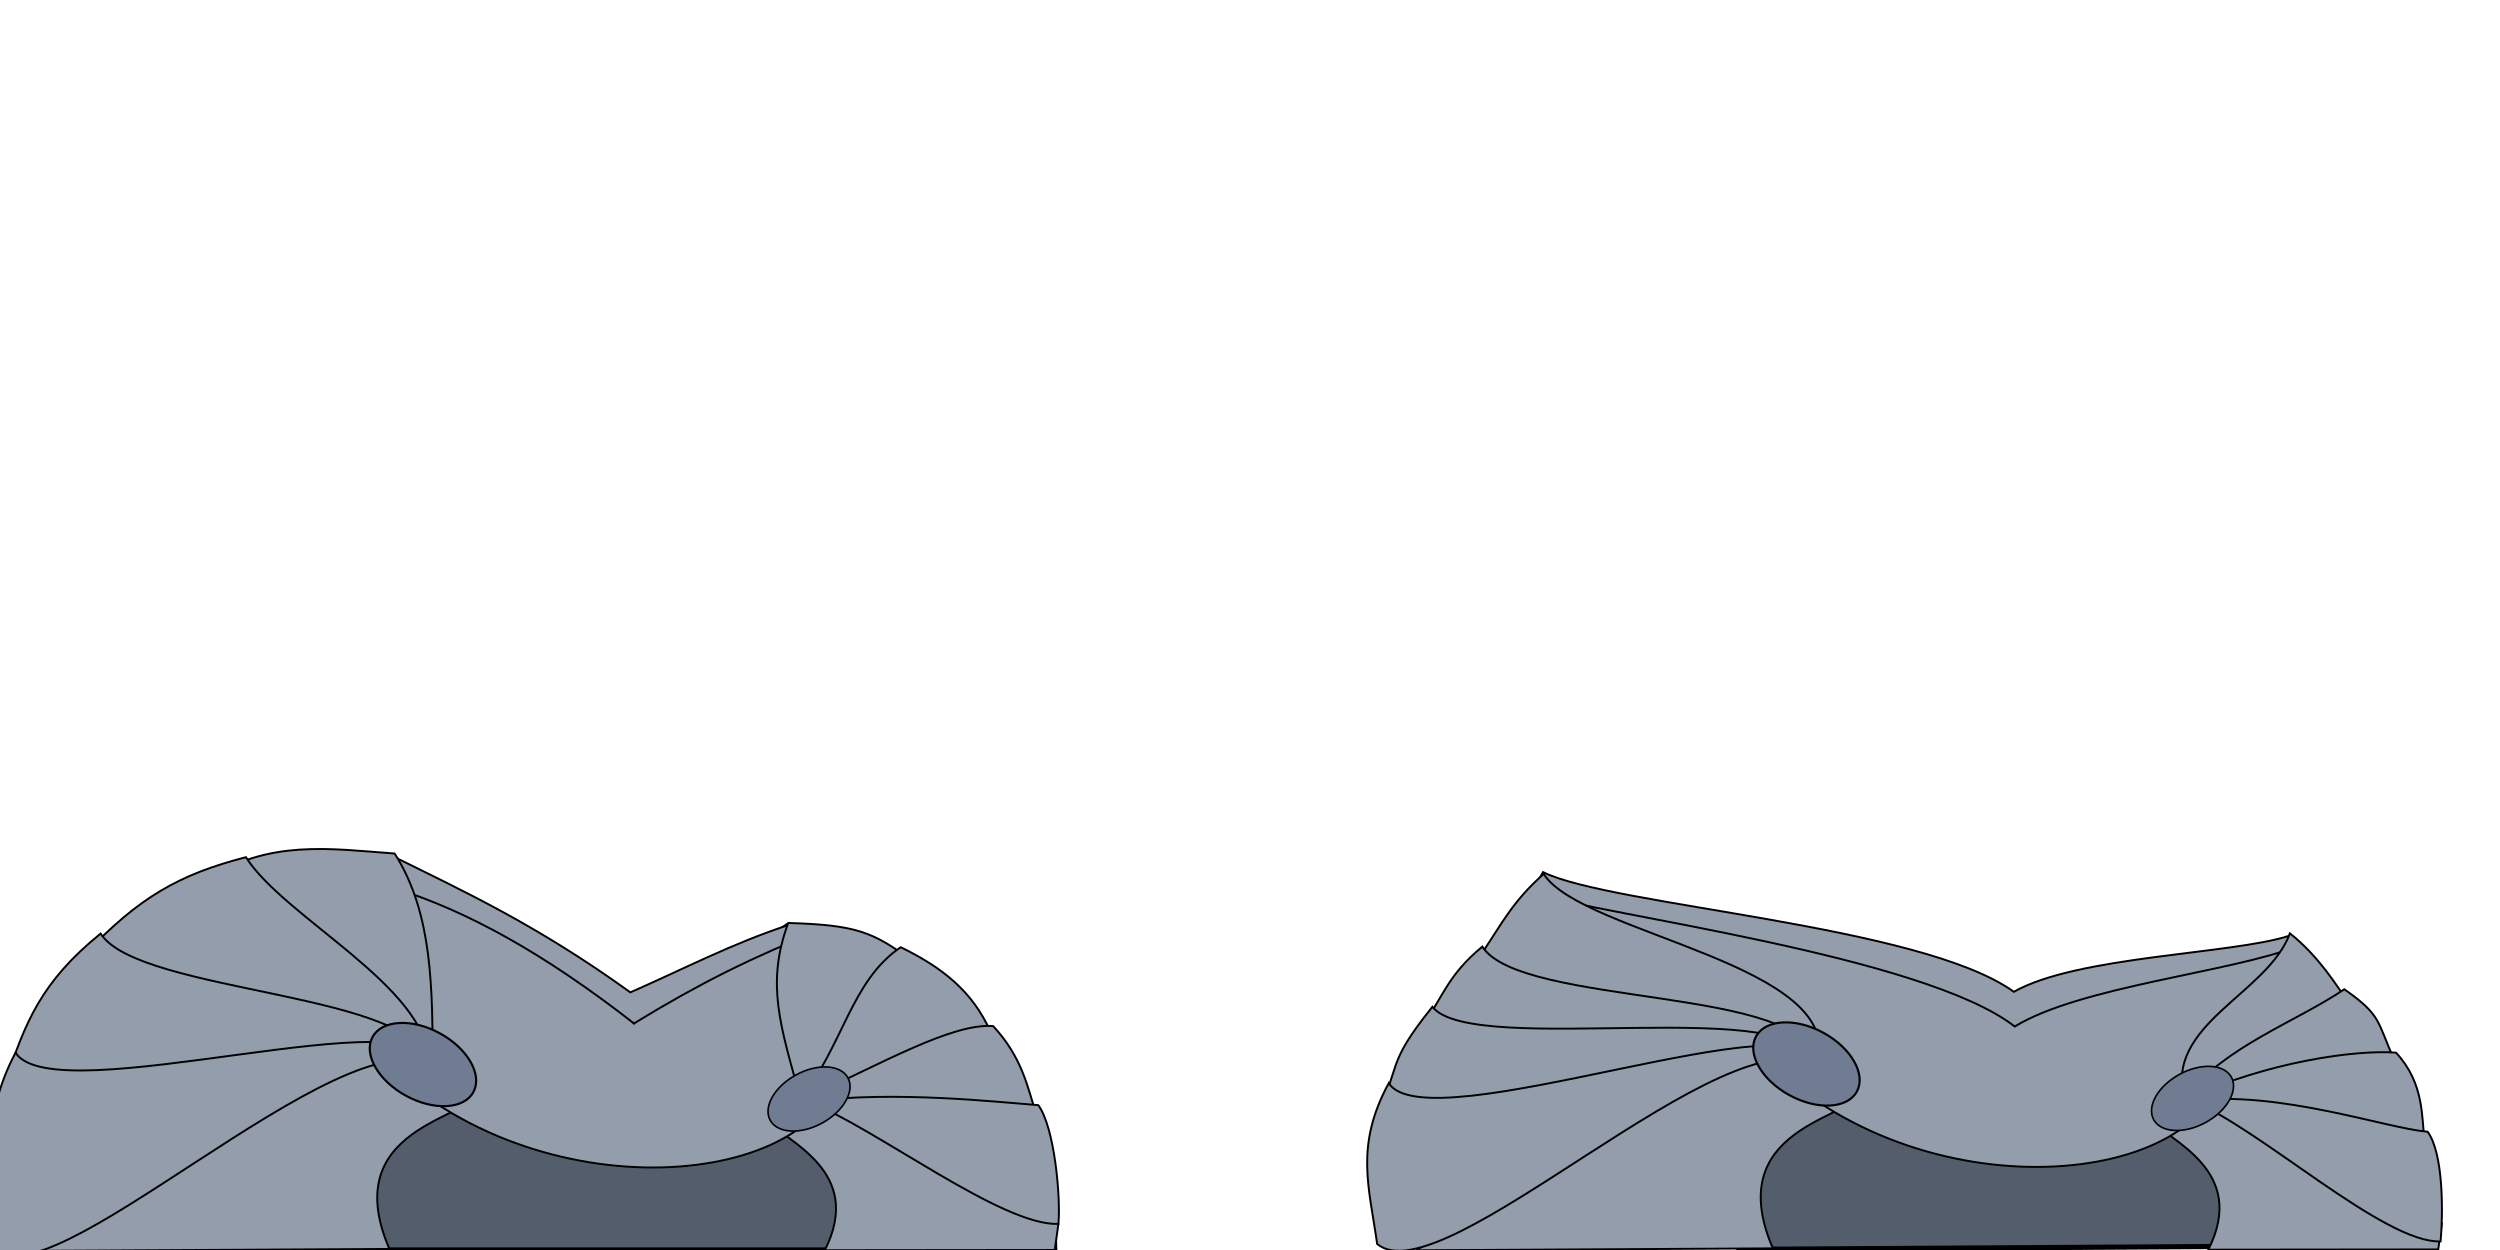
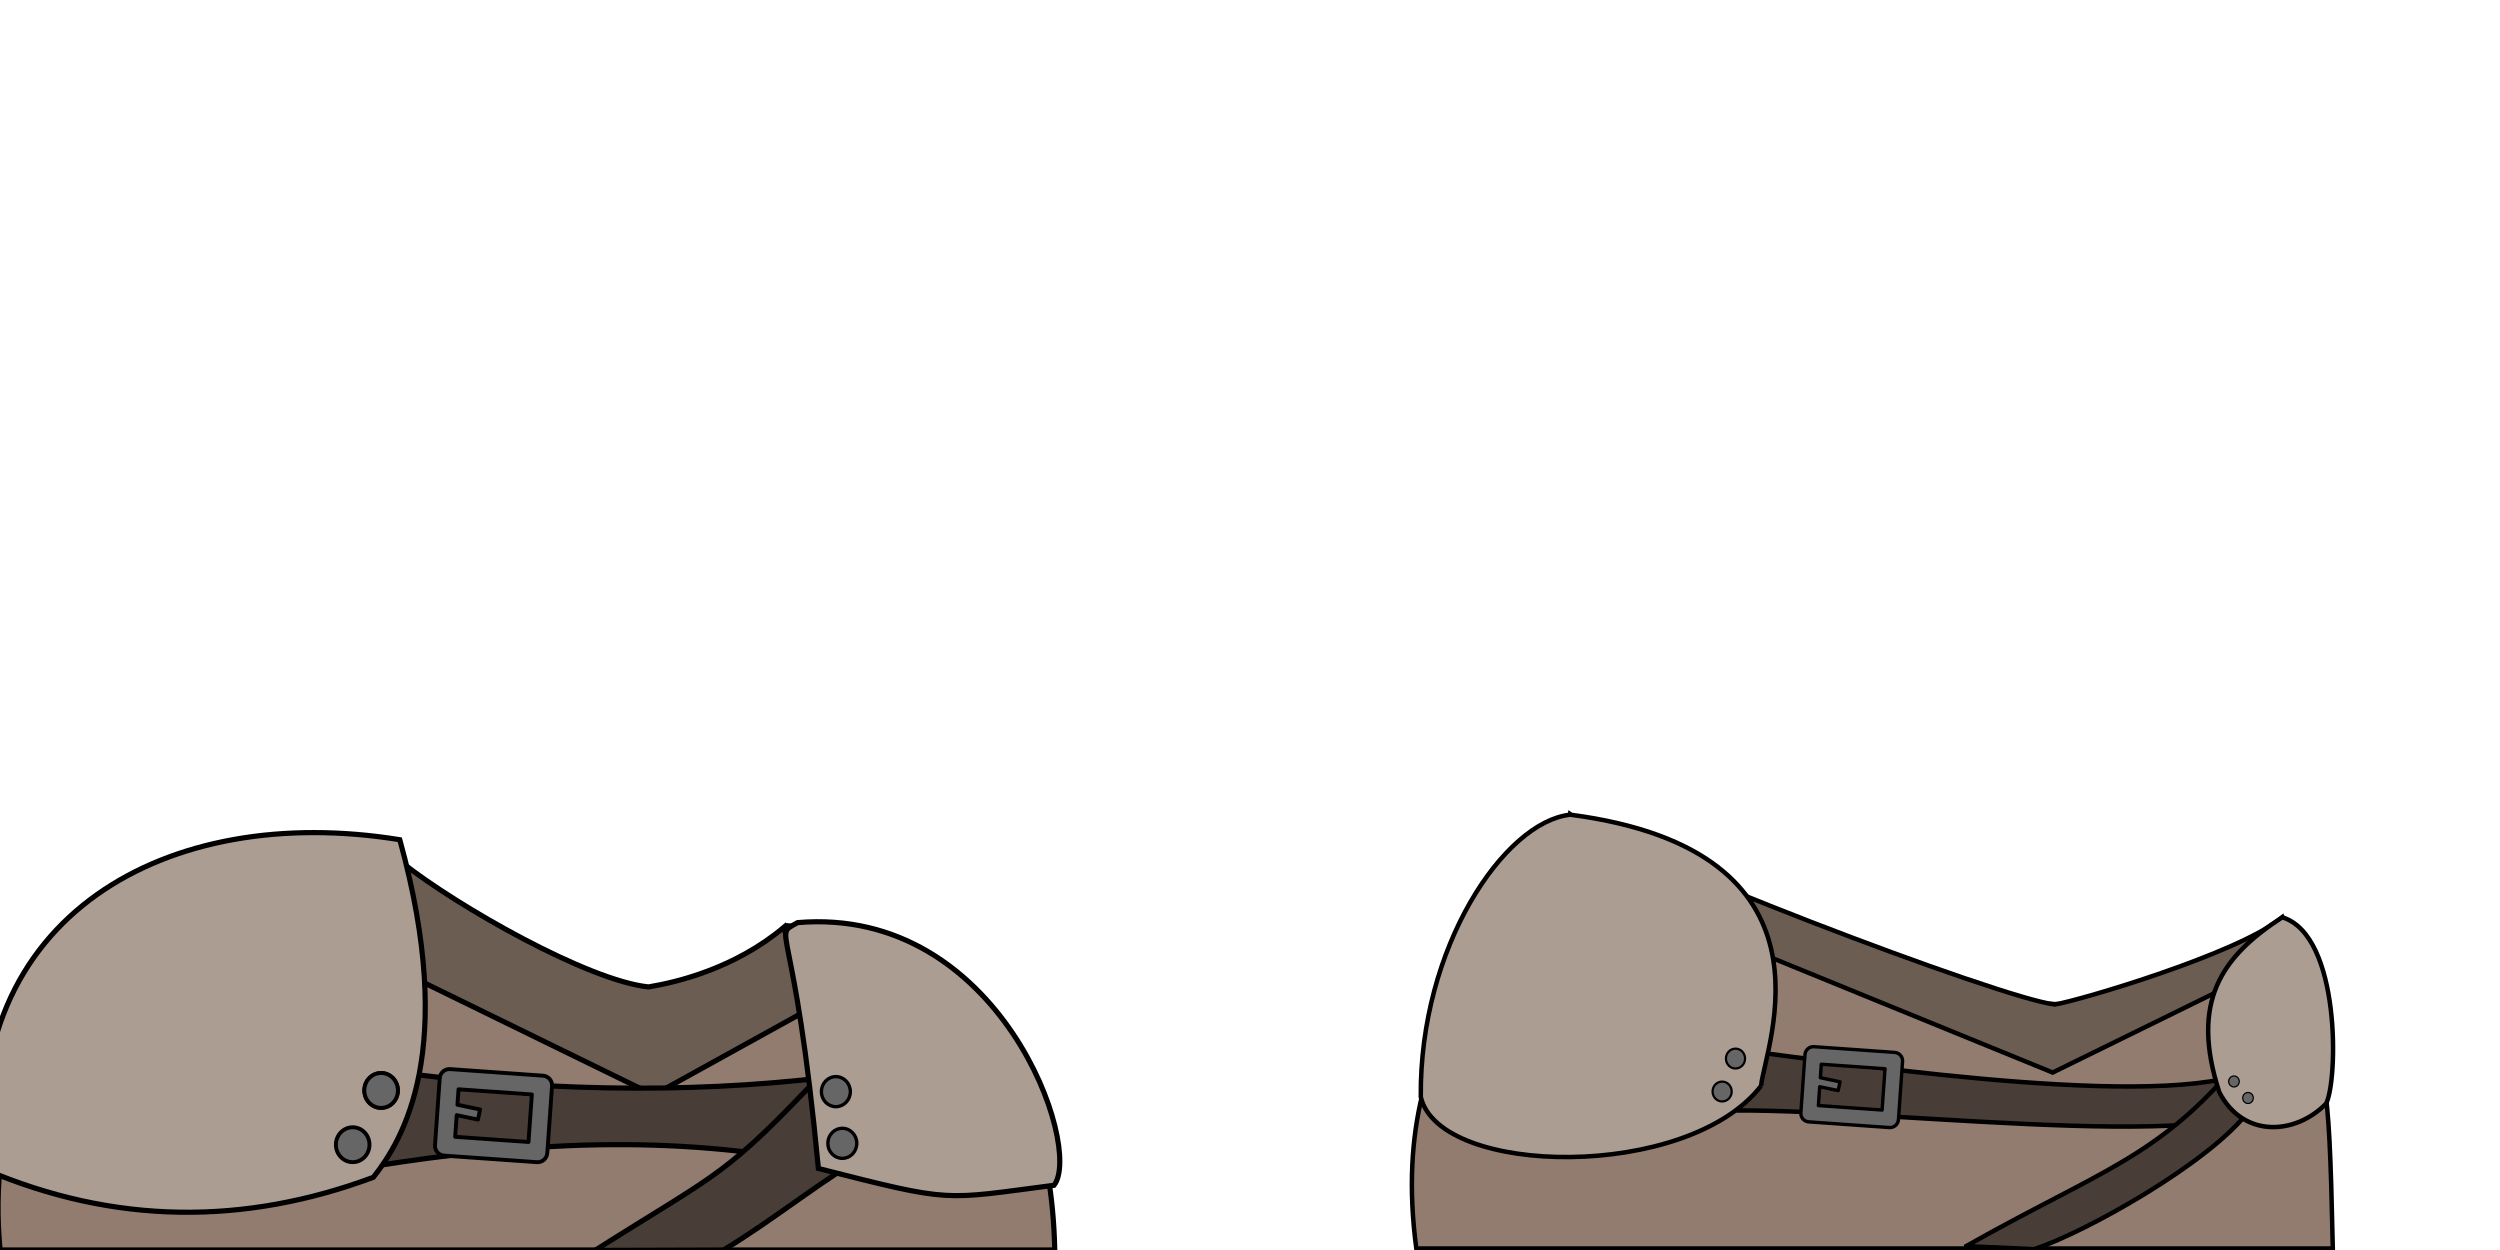
- <svg xmlns="http://www.w3.org/2000/svg" width="128mm" height="64mm" viewBox="0 0 128 64" version="1.1" id="svg8">
+ <svg xmlns="http://www.w3.org/2000/svg" xmlns:xlink="http://www.w3.org/1999/xlink" width="128mm" height="64mm" viewBox="0 0 128 64" version="1.1" id="svg8">
  <defs id="defs2" />
  <g id="layer7">
-     <path style="display:inline;fill:#535d6c;fill-opacity:1;stroke:#000000;stroke-width:0.265;stroke-miterlimit:4;stroke-dasharray:none;stroke-opacity:1" d="M 54.004,64 H 0.004 C -1.236,50.96 8.759,42.531 20.633,44.467 c 4.52,2.719 7.671,5.198 11.449,6.645 3.09,-0.839 5.137,-1.454 8.227,-3.716 C 47.387,48.076 53.759,52.653 54.004,64 Z" id="path906-3" />
-     <path style="fill:#939dac;fill-rule:evenodd;stroke:#000000;stroke-width:0.1;stroke-linecap:butt;stroke-linejoin:miter;stroke-miterlimit:4;stroke-dasharray:none;stroke-opacity:1" d="M 24.326,55.721 17.876,53.623 1.68,64.046 19.936,63.946 c -2.862,-6.646 5.136,-6.699 4.39,-8.225 z" id="path877-3-6-7-7" />
-     <path style="fill:#939dac;fill-rule:evenodd;stroke:#000000;stroke-width:0.1;stroke-linecap:butt;stroke-linejoin:miter;stroke-miterlimit:4;stroke-dasharray:none;stroke-opacity:1" d="M 41.114,55.311 54.19,62.664 54.004,64 42.231,64.013 c 2.041,-4.065 -1.926,-5.536 -3.202,-6.812 z" id="path877-3-6-7-7-0" />
-     <path style="fill:#939dac;fill-rule:evenodd;stroke:#000000;stroke-width:0.1;stroke-linecap:butt;stroke-linejoin:miter;stroke-miterlimit:4;stroke-dasharray:none;stroke-opacity:1" d="m 42.92,55.085 -0.919,-7.456 c -3.614,1.398 -7.452,2.695 -9.542,4.771 -3.942,-3.567 -7.884,-5.508 -11.826,-7.934 l -1.984,8.813 c 7.656,8.853 22.574,7.859 24.27,1.806 z" id="path877-2" />
-     <path style="fill:#939dac;fill-rule:evenodd;stroke:#000000;stroke-width:0.1;stroke-linecap:butt;stroke-linejoin:miter;stroke-miterlimit:4;stroke-dasharray:none;stroke-opacity:1" d="m 20.206,43.888 v 1.59 c 3.677,1.155 7.587,3.286 12.254,6.922 3.349,-2.053 6.19,-3.456 9.542,-4.771 l -1.59,-0.281 c -2.941,0.963 -5.421,2.272 -8.138,3.461 -4.771,-3.442 -8.538,-5.177 -12.067,-6.922 z" id="path928" />
-     <path style="fill:#939dac;fill-rule:evenodd;stroke:#000000;stroke-width:0.1;stroke-linecap:butt;stroke-linejoin:miter;stroke-miterlimit:4;stroke-dasharray:none;stroke-opacity:1" d="m 22.17,54.552 c -0.051,-3.843 0.022,-7.733 -1.964,-10.851 -3.243,-0.233 -6.486,-0.766 -9.729,1.403 2.33,3.672 7.219,6.491 11.693,9.448 z" id="path877" />
-     <path style="fill:#939dac;fill-rule:evenodd;stroke:#000000;stroke-width:0.1;stroke-linecap:butt;stroke-linejoin:miter;stroke-miterlimit:4;stroke-dasharray:none;stroke-opacity:1" d="M 21.945,54.365 C 21.893,50.522 14.577,47.006 12.59,43.888 9.16,44.778 7.134,45.929 4.358,48.846 6.689,52.518 17.471,51.408 21.945,54.365 Z" id="path877-3" />
-     <path style="fill:#939dac;fill-rule:evenodd;stroke:#000000;stroke-width:0.1;stroke-linecap:butt;stroke-linejoin:miter;stroke-miterlimit:4;stroke-dasharray:none;stroke-opacity:1" d="M 21.895,54.627 C 21.844,50.784 7.137,50.916 5.151,47.799 2.095,50.278 1.284,52.365 0.287,55.376 2.617,59.048 17.422,51.67 21.895,54.627 Z" id="path877-3-6" />
-     <path style="fill:#939dac;fill-rule:evenodd;stroke:#000000;stroke-width:0.1;stroke-linecap:butt;stroke-linejoin:miter;stroke-miterlimit:4;stroke-dasharray:none;stroke-opacity:1" d="M 22.125,54.647 C 22.074,50.804 2.783,57.017 0.797,53.899 -0.949,57.127 -0.731,60.804 -0.326,63.721 2.005,67.393 17.651,51.69 22.125,54.647 Z" id="path877-3-6-7" />
-     <ellipse style="opacity:1;fill:#6f7c91;fill-opacity:1;stroke:#000000;stroke-width:0.11;stroke-linejoin:bevel;stroke-miterlimit:4;stroke-dasharray:none;stroke-dashoffset:0;stroke-opacity:1" id="path926" cx="45.18" cy="37.397" rx="2.942" ry="1.819" transform="rotate(28.71592)" />
-     <path style="fill:#939dac;fill-rule:evenodd;stroke:#000000;stroke-width:0.1;stroke-linecap:butt;stroke-linejoin:miter;stroke-miterlimit:4;stroke-dasharray:none;stroke-opacity:1" d="m 41.011,56.33 c -1.071,-3.843 -1.799,-5.956 -0.655,-9.074 3.357,0.105 4.334,0.403 6.361,1.964 -2.33,3.672 -2.542,4.152 -5.706,7.109 z" id="path877-35" />
-     <path style="fill:#939dac;fill-rule:evenodd;stroke:#000000;stroke-width:0.1;stroke-linecap:butt;stroke-linejoin:miter;stroke-miterlimit:4;stroke-dasharray:none;stroke-opacity:1" d="m 40.973,56.262 c 2.203,-2.721 2.597,-6.05 5.145,-7.764 2.141,1.04 3.679,2.274 4.584,4.303 -2.517,1.988 -6.284,2.562 -9.729,3.461 z" id="path877-35-6" />
-     <path style="fill:#939dac;fill-rule:evenodd;stroke:#000000;stroke-width:0.1;stroke-linecap:butt;stroke-linejoin:miter;stroke-miterlimit:4;stroke-dasharray:none;stroke-opacity:1" d="m 41.167,56.277 c 4.074,-1.879 7.602,-3.898 9.682,-3.742 1.486,1.601 1.761,3.116 2.198,4.49 -2.517,1.988 -8.436,-0.806 -11.88,-0.748 z" id="path877-35-6-2" />
-     <path style="fill:#939dac;fill-rule:evenodd;stroke:#000000;stroke-width:0.1;stroke-linecap:butt;stroke-linejoin:miter;stroke-miterlimit:4;stroke-dasharray:none;stroke-opacity:1" d="m 41.375,56.397 c 4.448,-0.569 9.707,0.031 11.787,0.187 0.831,1.134 1.153,4.706 1.029,6.08 -2.892,0.117 -9.371,-4.922 -12.816,-6.267 z" id="path877-35-6-2-9" />
-     <ellipse style="opacity:1;fill:#6f7c91;fill-opacity:1;stroke:#000000;stroke-width:0.085;stroke-linejoin:bevel;stroke-miterlimit:4;stroke-dasharray:none;stroke-dashoffset:0;stroke-opacity:1" id="path926-5" cx="-9.293" cy="69.251" rx="2.267" ry="1.402" transform="matrix(-0.8770127,0.4804672,0.4804672,0.8770127,0,0)" />
-     <path style="display:inline;fill:#535d6c;fill-opacity:1;stroke:#000000;stroke-width:0.265;stroke-miterlimit:4;stroke-dasharray:none;stroke-opacity:1" d="m 116.041,63.805 -27.013,0.165 -0.338,-8.652 25.596,0.614 z" id="path906-3-9" />
-     <path style="fill:#939dac;fill-rule:evenodd;stroke:#000000;stroke-width:0.1;stroke-linecap:butt;stroke-linejoin:miter;stroke-miterlimit:4;stroke-dasharray:none;stroke-opacity:1" d="m 95.161,55.692 -6.45,-2.099 -16.196,10.423 18.255,-0.1 c -2.862,-6.646 5.136,-6.699 4.39,-8.225 z" id="path877-3-6-7-7-3" />
-     <path style="fill:#939dac;fill-rule:evenodd;stroke:#000000;stroke-width:0.1;stroke-linecap:butt;stroke-linejoin:miter;stroke-miterlimit:4;stroke-dasharray:none;stroke-opacity:1" d="m 111.949,55.282 13.076,7.353 -0.187,1.336 -11.772,0.013 c 2.041,-4.065 -1.926,-5.536 -3.202,-6.812 z" id="path877-3-6-7-7-0-6" />
-     <path style="fill:#939dac;fill-rule:evenodd;stroke:#000000;stroke-width:0.1;stroke-linecap:butt;stroke-linejoin:miter;stroke-miterlimit:4;stroke-dasharray:none;stroke-opacity:1" d="m 113.755,55.056 3.513,-6.761 c -3.614,1.398 -11.884,2.001 -13.973,4.076 C 99.353,48.804 82.909,47.194 78.967,44.768 l 10.518,8.482 c 7.656,8.853 22.574,7.859 24.27,1.806 z" id="path877-2-7" />
-     <path style="fill:#939dac;fill-rule:evenodd;stroke:#000000;stroke-width:0.1;stroke-linecap:butt;stroke-linejoin:miter;stroke-miterlimit:4;stroke-dasharray:none;stroke-opacity:1" d="m 79.002,44.652 -0.595,1.061 c 3.677,1.155 20.081,3.209 24.748,6.845 3.349,-2.053 11.093,-2.783 14.444,-4.098 l -0.4,-0.545 c -2.927,0.946 -10.827,1.02 -14.091,2.866 -4.771,-3.442 -20.576,-4.383 -24.106,-6.129 z" id="path928-5" />
-     <path style="fill:#939dac;fill-rule:evenodd;stroke:#000000;stroke-width:0.1;stroke-linecap:butt;stroke-linejoin:miter;stroke-miterlimit:4;stroke-dasharray:none;stroke-opacity:1" d="M 93.005,54.523 C 94.706,49.39 81.023,47.865 79.036,44.748 c -1.558,1.372 -2.128,2.511 -3.134,4.018 2.33,3.672 12.629,2.8 17.102,5.757 z" id="path877-356" />
-     <path style="fill:#939dac;fill-rule:evenodd;stroke:#000000;stroke-width:0.1;stroke-linecap:butt;stroke-linejoin:miter;stroke-miterlimit:4;stroke-dasharray:none;stroke-opacity:1" d="m 92.78,54.336 c -0.051,-3.843 -14.9,-2.751 -16.886,-5.869 -1.759,1.455 -2.008,2.558 -2.967,3.896 2.33,3.672 15.38,-0.984 19.854,1.973 z" id="path877-3-2" />
-     <path style="fill:#939dac;fill-rule:evenodd;stroke:#000000;stroke-width:0.1;stroke-linecap:butt;stroke-linejoin:miter;stroke-miterlimit:4;stroke-dasharray:none;stroke-opacity:1" d="m 92.73,54.598 c -0.051,-3.843 -17.306,-0.394 -19.392,-3.049 -2.494,3.108 -1.517,2.903 -3.011,5.914 2.33,3.672 17.929,-5.822 22.402,-2.865 z" id="path877-3-6-9" />
-     <path style="fill:#939dac;fill-rule:evenodd;stroke:#000000;stroke-width:0.1;stroke-linecap:butt;stroke-linejoin:miter;stroke-miterlimit:4;stroke-dasharray:none;stroke-opacity:1" d="m 92.96,54.618 c -0.051,-3.843 -19.871,3.957 -21.857,0.839 -1.746,3.228 -0.999,5.317 -0.593,8.235 3.356,2.779 17.977,-12.031 22.451,-9.074 z" id="path877-3-6-7-1" />
-     <ellipse style="opacity:1;fill:#6f7c91;fill-opacity:1;stroke:#000000;stroke-width:0.11;stroke-linejoin:bevel;stroke-miterlimit:4;stroke-dasharray:none;stroke-dashoffset:0;stroke-opacity:1" id="path926-2" cx="107.289" cy="3.338" rx="2.942" ry="1.819" transform="rotate(28.71592)" />
-     <path style="fill:#939dac;fill-rule:evenodd;stroke:#000000;stroke-width:0.1;stroke-linecap:butt;stroke-linejoin:miter;stroke-miterlimit:4;stroke-dasharray:none;stroke-opacity:1" d="m 111.845,56.3 c -1.071,-3.843 4.253,-5.394 5.398,-8.512 1.469,1.161 2.457,2.744 2.988,3.552 -2.33,3.672 -5.221,2.002 -8.385,4.96 z" id="path877-35-7" />
-     <path style="fill:#939dac;fill-rule:evenodd;stroke:#000000;stroke-width:0.1;stroke-linecap:butt;stroke-linejoin:miter;stroke-miterlimit:4;stroke-dasharray:none;stroke-opacity:1" d="m 111.808,56.232 c 2.203,-2.721 5.673,-3.867 8.221,-5.581 1.909,1.338 1.662,1.613 2.566,3.642 -2.517,1.988 -7.342,1.04 -10.787,1.94 z" id="path877-35-6-0" />
-     <path style="fill:#939dac;fill-rule:evenodd;stroke:#000000;stroke-width:0.1;stroke-linecap:butt;stroke-linejoin:miter;stroke-miterlimit:4;stroke-dasharray:none;stroke-opacity:1" d="m 112.002,56.248 c 4.074,-1.879 8.594,-2.509 10.674,-2.353 1.486,1.601 1.298,3.381 1.471,4.556 -2.517,1.988 -8.7,-2.261 -12.145,-2.204 z" id="path877-35-6-2-93" />
-     <path style="fill:#939dac;fill-rule:evenodd;stroke:#000000;stroke-width:0.1;stroke-linecap:butt;stroke-linejoin:miter;stroke-miterlimit:4;stroke-dasharray:none;stroke-opacity:1" d="m 112.21,56.367 c 4.448,-0.569 10.004,1.42 12.084,1.576 0.831,1.134 0.789,4.243 0.665,5.617 -2.892,0.117 -9.305,-5.848 -12.749,-7.194 z" id="path877-35-6-2-9-6" />
-     <ellipse style="opacity:1;fill:#6f7c91;fill-opacity:1;stroke:#000000;stroke-width:0.085;stroke-linejoin:bevel;stroke-miterlimit:4;stroke-dasharray:none;stroke-dashoffset:0;stroke-opacity:1" id="path926-5-0" cx="-71.43" cy="103.259" rx="2.267" ry="1.402" transform="matrix(-0.8770127,0.4804672,0.4804672,0.8770127,0,0)" />
+     <path style="display:inline;fill:#917c6f;fill-opacity:1;stroke:#000000;stroke-width:0.265;stroke-miterlimit:4;stroke-dasharray:none;stroke-opacity:1" d="M 54.004,64 H 0.004 C -1.236,50.96 8.759,42.531 20.633,44.467 27.672,49.839 33.689,54.489 40.31,47.396 47.387,48.076 53.759,52.653 54.004,64 Z" id="path906-3" />
+   </g>
+   <g id="layer12">
+     <path style="fill:#6c5d53;fill-opacity:1;stroke:#000000;stroke-width:0.265px;stroke-linecap:butt;stroke-linejoin:miter;stroke-opacity:1" d="m 20.571,44.156 -1.72,4.763 14.618,7.144 7.541,-4.167 -0.86,-4.432 c -2.502,2.109 -5.48,2.826 -6.946,3.067 -3.097,-0.317 -9.806,-4.135 -12.633,-6.375 z" id="path1148" />
+     <g id="layer7-6" transform="matrix(0.8689861,0,0,0.8689861,72.51172,8.307559)">
+       <path style="display:inline;fill:#917c6f;fill-opacity:1;stroke:#000000;stroke-width:0.265;stroke-miterlimit:4;stroke-dasharray:none;stroke-opacity:1" d="M 54.004,64 H 0.004 C -1.898,49.769 7.128,45.434 9.081,38.44 16.592,45.091 35.209,54.424 51.687,46.668 53.605,54.889 53.759,52.653 54.004,64 Z" id="path906-3-2" />
+     </g>
+     <g id="layer12-6" transform="matrix(0.8689861,0,0,0.8689861,80.95513,13.38165)">
+       <path style="fill:#6c5d53;fill-opacity:1;stroke:#000000;stroke-width:0.265px;stroke-linecap:butt;stroke-linejoin:miter;stroke-opacity:1" d="M -0.636,32.601 -0.728,36.153 27.781,47.794 41.971,40.829 41.309,38.646 C 38.807,40.756 29.379,43.543 27.913,43.784 24.816,43.467 2.191,34.841 -0.636,32.601 Z" id="path1148-1" />
+     </g>
+     <g id="layer10-8" transform="matrix(0.8689861,0,0,0.8689861,66.06785,2.288045)">
+       <path style="fill:#483e37;stroke:#000000;stroke-width:0.265px;stroke-linecap:butt;stroke-linejoin:miter;stroke-opacity:1" d="m 26.253,59.199 -3.458,3.77 c 7.478,-0.944 28.937,2.34 34.755,-0.229 l -0.368,-2.596 c -4.434,2.832 -23.128,0.062 -30.929,-0.945 z" id="path1102-7" />
+       <path style="fill:#483e37;stroke:#000000;stroke-width:0.265px;stroke-linecap:butt;stroke-linejoin:miter;stroke-opacity:1" d="m 39.816,70.789 4.004,0.177 c 2.887,-0.921 10.413,-5.104 12.701,-8.209 l -0.728,-2.747 c -4.706,5.599 -8.098,6.326 -15.977,10.778 z" id="path1102-5-9" />
+     </g>
+     <path id="path906-3-6-2" d="m 90.165,55.598 c -3.75,4.863 -16.468,4.662 -17.421,0.565 -0.069,-7.667 4.277,-14.098 7.658,-14.451 14.146,1.859 9.998,11.782 9.762,13.887 z" style="display:inline;fill:#ac9d93;fill-opacity:1;stroke:#000000;stroke-width:0.23;stroke-miterlimit:4;stroke-dasharray:none;stroke-opacity:1" />
+     <path id="path906-3-6-7-0" d="m 119.095,56.508 c -1.586,1.613 -4.25,1.768 -5.467,-0.586 -1.509,-4.644 0.12,-6.946 3.224,-8.957 3.015,0.925 2.85,8.382 2.243,9.543 z" style="display:inline;fill:#ac9d93;fill-opacity:1;stroke:#000000;stroke-width:0.23;stroke-miterlimit:4;stroke-dasharray:none;stroke-opacity:1" />
+     <path id="rect1108-2" d="m 92.836,53.59 a 0.435,0.435 0 0 0 -0.421,0.404 l -0.211,2.981 a 0.435,0.435 0 0 0 0.402,0.464 l 4.13,0.292 a 0.435,0.435 0 0 0 0.464,-0.403 l 0.211,-2.981 a 0.435,0.435 0 0 0 -0.403,-0.464 l -4.13,-0.292 a 0.435,0.435 0 0 0 -0.043,-9.52e-4 z m 0.415,0.899 3.262,0.231 -0.15,2.114 -3.262,-0.23 0.068,-0.963 0.946,0.197 0.094,-0.45 -1.007,-0.21 z" style="color:#000000;font-style:normal;font-variant:normal;font-weight:normal;font-stretch:normal;font-size:medium;line-height:normal;font-family:sans-serif;font-variant-ligatures:normal;font-variant-position:normal;font-variant-caps:normal;font-variant-numeric:normal;font-variant-alternates:normal;font-feature-settings:normal;text-indent:0;text-align:start;text-decoration:none;text-decoration-line:none;text-decoration-style:solid;text-decoration-color:#000000;letter-spacing:normal;word-spacing:normal;text-transform:none;writing-mode:lr-tb;direction:ltr;text-orientation:mixed;dominant-baseline:auto;baseline-shift:baseline;text-anchor:start;white-space:normal;shape-padding:0;clip-rule:nonzero;display:inline;overflow:visible;visibility:visible;opacity:1;isolation:auto;mix-blend-mode:normal;color-interpolation:sRGB;color-interpolation-filters:linearRGB;solid-color:#000000;solid-opacity:1;vector-effect:none;fill:#666666;fill-opacity:1;fill-rule:nonzero;stroke:#000000;stroke-width:0.174;stroke-linecap:butt;stroke-linejoin:round;stroke-miterlimit:4;stroke-dasharray:none;stroke-dashoffset:0;stroke-opacity:1;paint-order:normal;color-rendering:auto;image-rendering:auto;shape-rendering:auto;text-rendering:auto;enable-background:accumulate" />
+     <ellipse ry="0.509" rx="0.49" cy="55.886" cx="88.173" id="path1118-3" style="opacity:1;fill:#666666;fill-opacity:1;stroke:#000000;stroke-width:0.114;stroke-linecap:butt;stroke-linejoin:round;stroke-miterlimit:4;stroke-dasharray:none;stroke-opacity:1;paint-order:normal" />
+     <ellipse style="opacity:1;fill:#666666;fill-opacity:1;stroke:#000000;stroke-width:0.063;stroke-linecap:butt;stroke-linejoin:round;stroke-miterlimit:4;stroke-dasharray:none;stroke-opacity:1;paint-order:normal" id="use1124-7" cx="114.379" cy="55.371" rx="0.271" ry="0.282" />
+     <use transform="translate(0.7196554,0.845932)" height="100%" width="100%" id="use1126-5" xlink:href="#use1124-7" y="0" x="0" />
+     <use height="100%" width="100%" id="use1128-9" xlink:href="#path1118-3" y="0" x="0" transform="translate(0.6848125,-1.687263)" />
+   </g>
+   <g id="layer10">
+     <path style="fill:#483e37;stroke:#000000;stroke-width:0.265px;stroke-linecap:butt;stroke-linejoin:miter;stroke-opacity:1" d="m 19.513,54.806 -0.331,4.895 c 7.478,-1.181 15.082,-1.689 23.085,-0.066 l 0.265,-4.498 C 34.859,56.07 27.186,55.81 19.513,54.806 Z" id="path1102" />
+     <path style="fill:#483e37;stroke:#000000;stroke-width:0.265px;stroke-linecap:butt;stroke-linejoin:miter;stroke-opacity:1" d="M 30.463,64.021 37.046,64 c 2.739,-1.66 5.279,-3.784 7.902,-5.214 l -2.61,-4.088 c -5.297,5.63 -5.339,5.182 -11.876,9.323 z" id="path1102-5" />
+   </g>
+   <g id="layer9">
+     <path style="display:inline;fill:#ac9d93;fill-opacity:1;stroke:#000000;stroke-width:0.265;stroke-miterlimit:4;stroke-dasharray:none;stroke-opacity:1" d="M 19.113,60.279 C 12.49,62.744 5.867,62.707 -0.756,59.882 -1.995,46.841 8.595,41.058 20.47,42.994 c 2.964,10.761 0.155,15.372 -1.356,17.284 z" id="path906-3-6" />
+     <path style="display:inline;fill:#ac9d93;fill-opacity:1;stroke:#000000;stroke-width:0.265;stroke-miterlimit:4;stroke-dasharray:none;stroke-opacity:1" d="M 53.965,60.686 C 48.202,61.432 48.855,61.593 41.902,59.826 40.662,46.786 39.478,48.014 40.836,47.238 51.209,46.358 55.477,58.774 53.965,60.686 Z" id="path906-3-6-7" />
+     <path style="color:#000000;font-style:normal;font-variant:normal;font-weight:normal;font-stretch:normal;font-size:medium;line-height:normal;font-family:sans-serif;font-variant-ligatures:normal;font-variant-position:normal;font-variant-caps:normal;font-variant-numeric:normal;font-variant-alternates:normal;font-feature-settings:normal;text-indent:0;text-align:start;text-decoration:none;text-decoration-line:none;text-decoration-style:solid;text-decoration-color:#000000;letter-spacing:normal;word-spacing:normal;text-transform:none;writing-mode:lr-tb;direction:ltr;text-orientation:mixed;dominant-baseline:auto;baseline-shift:baseline;text-anchor:start;white-space:normal;shape-padding:0;clip-rule:nonzero;display:inline;overflow:visible;visibility:visible;opacity:1;isolation:auto;mix-blend-mode:normal;color-interpolation:sRGB;color-interpolation-filters:linearRGB;solid-color:#000000;solid-opacity:1;vector-effect:none;fill:#666666;fill-opacity:1;fill-rule:nonzero;stroke:#000000;stroke-width:0.756;stroke-linecap:butt;stroke-linejoin:round;stroke-miterlimit:4;stroke-dasharray:none;stroke-dashoffset:0;stroke-opacity:1;paint-order:normal;color-rendering:auto;image-rendering:auto;shape-rendering:auto;text-rendering:auto;enable-background:accumulate" d="m 86.924,206.881 a 1.89,1.89 0 0 0 -1.83,1.756 l -0.916,12.967 a 1.89,1.89 0 0 0 1.75,2.02 l 17.961,1.27 a 1.89,1.89 0 0 0 2.018,-1.752 l 0.918,-12.967 a 1.89,1.89 0 0 0 -1.752,-2.02 l -17.961,-1.27 a 1.89,1.89 0 0 0 -0.188,-0.004 z m 1.807,3.908 14.189,1.004 -0.65,9.195 -14.189,-1.002 0.297,-4.189 4.113,0.857 0.408,-1.959 -4.379,-0.912 z" transform="scale(0.2645833)" id="rect1108" />
+   </g>
+   <g id="layer11">
+     <ellipse style="opacity:1;fill:#666666;fill-opacity:1;stroke:#000000;stroke-width:0.2;stroke-linecap:butt;stroke-linejoin:round;stroke-miterlimit:4;stroke-dasharray:none;stroke-opacity:1;paint-order:normal" id="path1118" cx="19.513" cy="55.831" rx="0.86" ry="0.893" />
+     <use x="0" y="0" xlink:href="#path1118" id="use1122" width="100%" height="100%" transform="translate(-1.455208,2.778125)" />
+     <use x="0" y="0" xlink:href="#use1122" id="use1124" width="100%" height="100%" transform="matrix(0.8621812,0,0,0.8621812,27.22725,5.360899)" />
+     <use x="0" y="0" xlink:href="#use1124" id="use1126" width="100%" height="100%" transform="translate(0.3307292,2.645833)" />
+     <use x="0" y="0" xlink:href="#path1118" id="use1128" width="100%" height="100%" />
  </g>
</svg>
